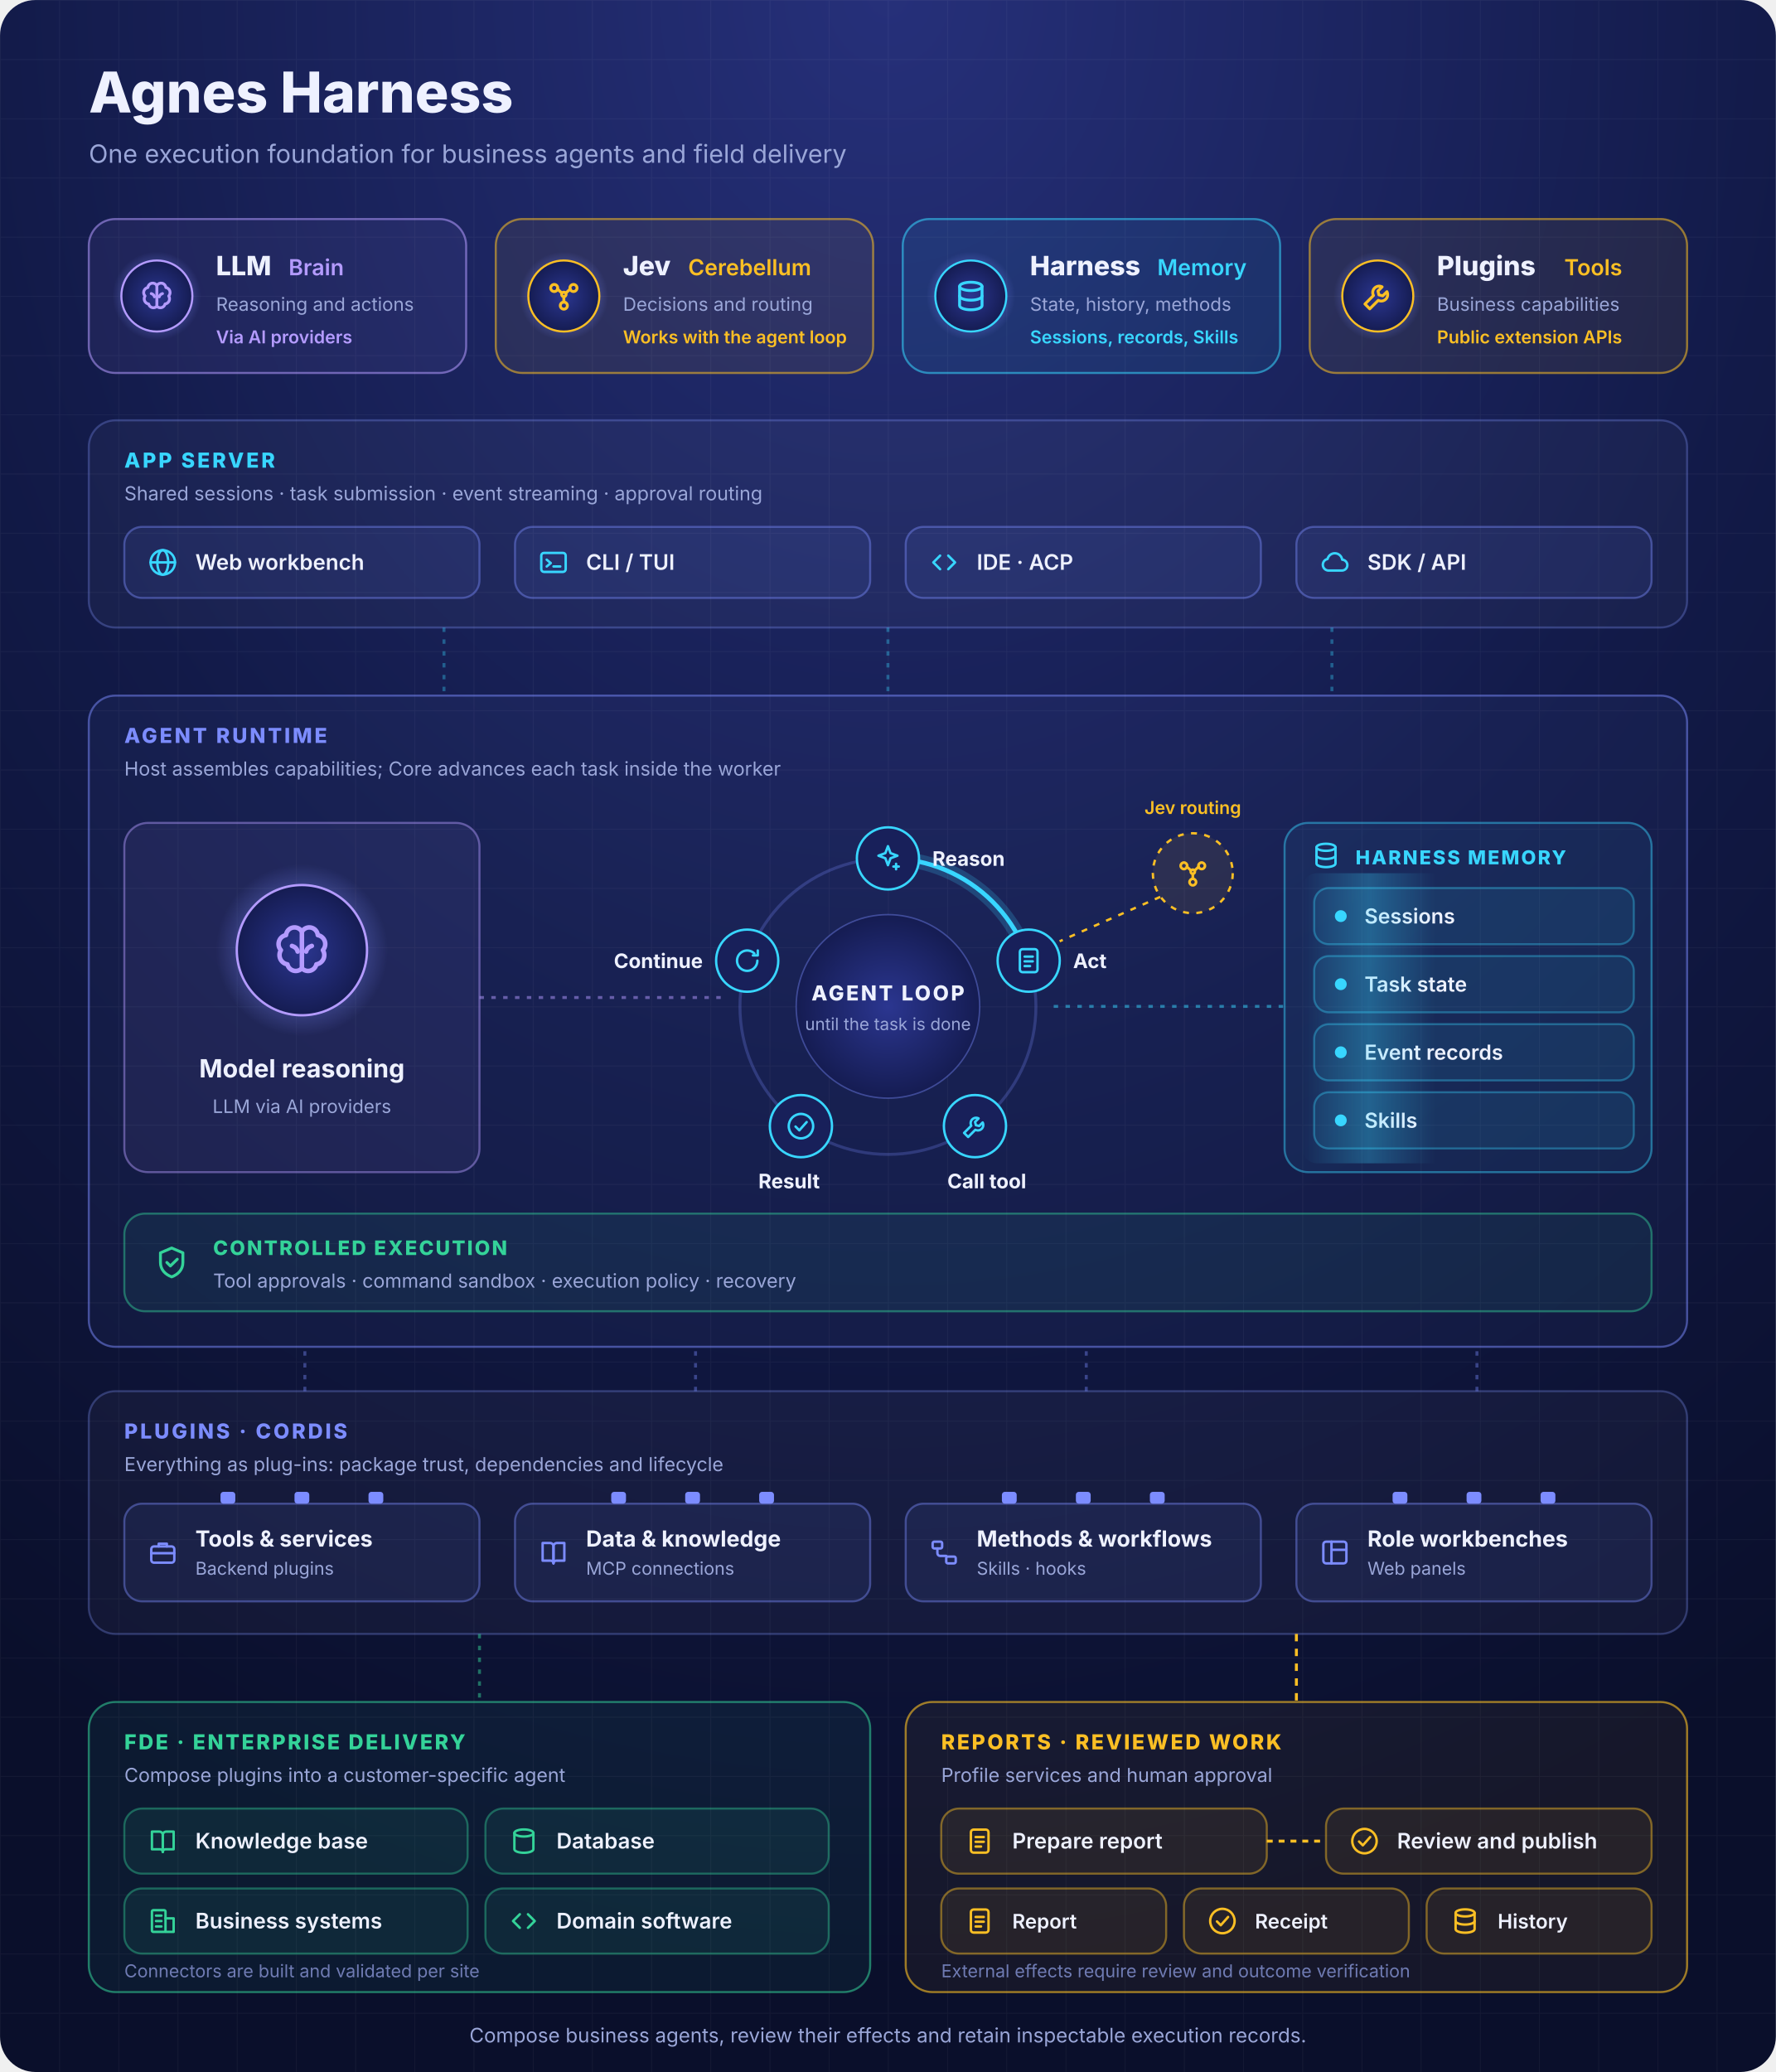
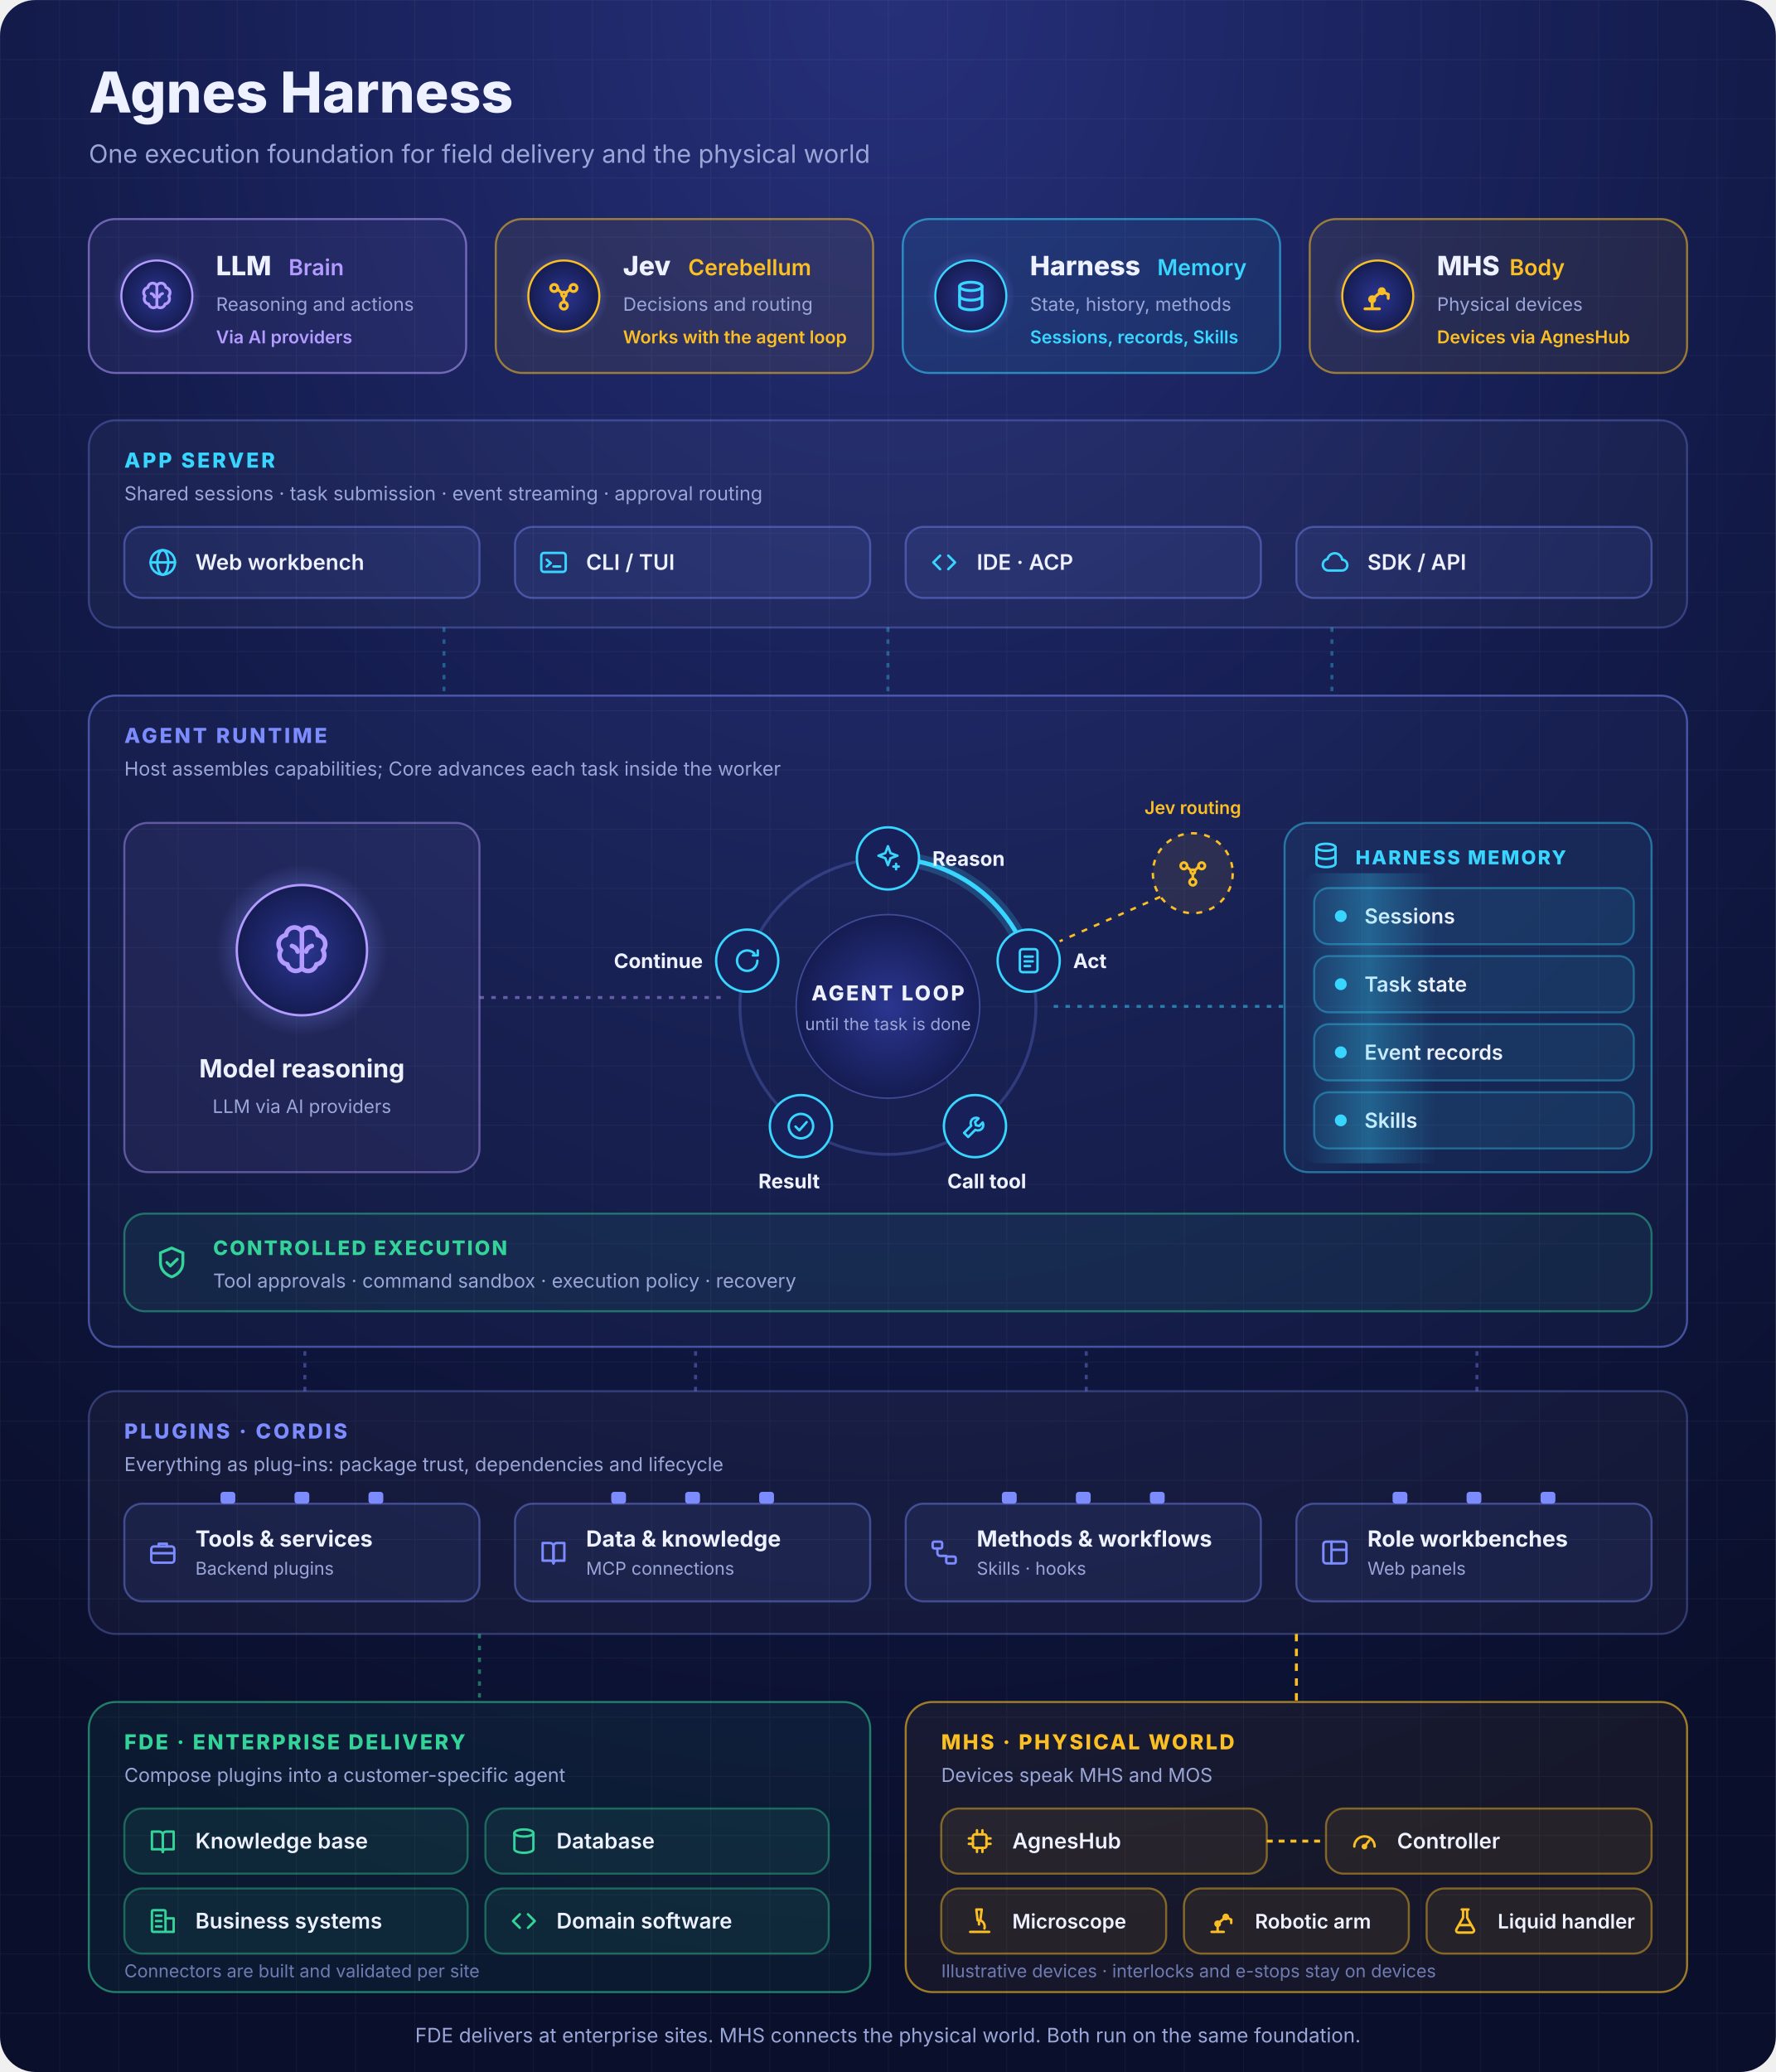
<svg xmlns="http://www.w3.org/2000/svg" width="1200" height="1400" viewBox="0 0 1200 1400" role="img" aria-labelledby="title description" xml:lang="en">
  <defs>
    <radialGradient id="bg" cx="50%" cy="0%" r="95%">
      <stop offset="0" stop-color="#26307a" />
      <stop offset=".55" stop-color="#121a48" />
      <stop offset="1" stop-color="#0a0f2b" />
    </radialGradient>
    <radialGradient id="halo">
      <stop offset="0" stop-color="#7c8cff" stop-opacity=".9" />
      <stop offset="1" stop-color="#7c8cff" stop-opacity="0" />
    </radialGradient>
    <radialGradient id="core">
      <stop offset="0" stop-color="#2b3690" />
      <stop offset="1" stop-color="#151c52" />
    </radialGradient>
    <linearGradient id="sweepGrad" x1="0" x2="1">
      <stop offset="0" stop-color="#38d6ff" stop-opacity="0" />
      <stop offset=".5" stop-color="#38d6ff" stop-opacity=".28" />
      <stop offset="1" stop-color="#38d6ff" stop-opacity="0" />
    </linearGradient>
    <pattern id="grid" width="40" height="40" patternUnits="userSpaceOnUse">
      <path d="M40 0H0V40" fill="none" stroke="rgba(255,255,255,0.045)" stroke-width="1" />
    </pattern>
    <clipPath id="memclip">
      <rect x="880" y="590" width="232" height="196" rx="10" />
    </clipPath>
    <style>.beat{opacity:0;animation:beat 12s ease-in-out infinite}@keyframes beat{0%,100%{opacity:0}4%{opacity:1}13%{opacity:0}}.pulse{animation:pulse 2.6s ease-in-out infinite}@keyframes pulse{0%,100%{opacity:.35}50%{opacity:.9}}.march{animation:march 1.4s linear infinite}@keyframes march{to{stroke-dashoffset:-28}}.spin{transform-box:fill-box;transform-origin:center;animation:spin 9s linear infinite}@keyframes spin{to{transform:rotate(360deg)}}.comet{animation:comet 6s linear infinite}@keyframes comet{to{stroke-dashoffset:-628.3}}.sweep{animation:sweep 3.6s ease-in-out infinite}@keyframes sweep{0%{transform:translateX(-90px)}60%,100%{transform:translateX(330px)}}.pin{animation:pin 12s ease-in-out infinite}@keyframes pin{0%,46%,62%,100%{opacity:.35}50%{opacity:1}}@media (prefers-reduced-motion:reduce){*{animation:none!important}.motion{display:none}}</style>
  </defs>
  <rect width="1200" height="1400" rx="24" fill="url(#bg)" />
  <rect width="1200" height="1400" rx="24" fill="url(#grid)" />
  <g font-family="Inter, -apple-system, Segoe UI, PingFang SC, Microsoft YaHei, Arial, sans-serif">
    <text x="60" y="76" font-size="38" font-weight="800" fill="#eef1ff">Agnes Harness</text>
-     <text x="60" y="110" font-size="17" font-weight="400" fill="#9aa6d8">One execution foundation for business agents and field delivery</text>
+     <text x="60" y="110" font-size="17" font-weight="400" fill="#9aa6d8">One execution foundation for field delivery and the physical world</text>
    <rect x="60" y="148" width="255" height="104" rx="18" fill="rgba(180,155,255,0.07)" stroke="rgba(180,155,255,0.55)" stroke-width="1.4" />
    <circle cx="106" cy="200" r="30" fill="url(#halo)" class="pulse" style="animation-delay:0s" />
    <circle cx="106" cy="200" r="24" fill="url(#core)" stroke="#b49bff" stroke-width="1.4" />
    <g transform="translate(93 187) scale(1.083333)" fill="none" stroke="#b49bff" stroke-width="1.8" stroke-linecap="round" stroke-linejoin="round">
      <path d="M12 5.5a3 3 0 0 0-5.6 1.2A3.2 3.2 0 0 0 4.6 12a3.3 3.3 0 0 0 2.3 5 3 3 0 0 0 5.1 1.4z" />
      <path d="M12 5.5a3 3 0 0 1 5.6 1.2 3.2 3.2 0 0 1 1.8 5.3 3.3 3.3 0 0 1-2.3 5A3 3 0 0 1 12 18.4" />
      <path d="M8.5 10.5c1 .3 1.8 1 2 2M15.5 10.5c-1 .3-1.8 1-2 2" />
    </g>
    <text x="146" y="186" font-size="18" font-weight="800" fill="#eef1ff">LLM</text>
    <text x="195" y="186" font-size="15" font-weight="600" fill="#b49bff">Brain</text>
    <text x="146" y="210" font-size="12.5" font-weight="400" fill="#9aa6d8">Reasoning and actions</text>
    <text x="146" y="232" font-size="12" font-weight="600" fill="#b49bff">Via AI providers</text>
    <rect x="335" y="148" width="255" height="104" rx="18" fill="rgba(251,191,36,0.07)" stroke="rgba(251,191,36,0.55)" stroke-width="1.4" />
    <circle cx="381" cy="200" r="30" fill="url(#halo)" class="pulse" style="animation-delay:0.6s" />
    <circle cx="381" cy="200" r="24" fill="url(#core)" stroke="#fbbf24" stroke-width="1.4" />
    <g transform="translate(368 187) scale(1.083333)" fill="none" stroke="#fbbf24" stroke-width="1.8" stroke-linecap="round" stroke-linejoin="round">
      <circle cx="6" cy="7" r="2.2" />
      <circle cx="18" cy="7" r="2.2" />
      <circle cx="12" cy="18" r="2.2" />
      <circle cx="12" cy="11" r="1.4" />
      <path d="M8 7.6l2.8 2.6M16 7.6l-2.8 2.6M12 12.4v3.4" />
    </g>
    <text x="421" y="186" font-size="18" font-weight="800" fill="#eef1ff">Jev</text>
    <text x="465" y="186" font-size="15" font-weight="600" fill="#fbbf24">Cerebellum</text>
    <text x="421" y="210" font-size="12.5" font-weight="400" fill="#9aa6d8">Decisions and routing</text>
    <text x="421" y="232" font-size="12" font-weight="600" fill="#fbbf24">Works with the agent loop</text>
    <rect x="610" y="148" width="255" height="104" rx="18" fill="rgba(56,214,255,0.07)" stroke="rgba(56,214,255,0.55)" stroke-width="1.4" />
    <circle cx="656" cy="200" r="30" fill="url(#halo)" class="pulse" style="animation-delay:1.2s" />
    <circle cx="656" cy="200" r="24" fill="url(#core)" stroke="#38d6ff" stroke-width="1.4" />
    <g transform="translate(643 187) scale(1.083333)" fill="none" stroke="#38d6ff" stroke-width="1.8" stroke-linecap="round" stroke-linejoin="round">
      <ellipse cx="12" cy="6" rx="7" ry="2.6" />
      <path d="M5 6v12c0 1.4 3.1 2.6 7 2.6s7-1.2 7-2.6V6" />
      <path d="M5 12c0 1.4 3.1 2.6 7 2.6s7-1.2 7-2.6" />
    </g>
    <text x="696" y="186" font-size="18" font-weight="800" fill="#eef1ff">Harness</text>
    <text x="782" y="186" font-size="15" font-weight="600" fill="#38d6ff">Memory</text>
    <text x="696" y="210" font-size="12.5" font-weight="400" fill="#9aa6d8">State, history, methods</text>
    <text x="696" y="232" font-size="12" font-weight="600" fill="#38d6ff">Sessions, records, Skills</text>
    <rect x="885" y="148" width="255" height="104" rx="18" fill="rgba(251,191,36,0.07)" stroke="rgba(251,191,36,0.55)" stroke-width="1.4" />
    <circle cx="931" cy="200" r="30" fill="url(#halo)" class="pulse" style="animation-delay:1.8s" />
    <circle cx="931" cy="200" r="24" fill="url(#core)" stroke="#fbbf24" stroke-width="1.4" />
    <g transform="translate(918 187) scale(1.083333)" fill="none" stroke="#fbbf24" stroke-width="1.8" stroke-linecap="round" stroke-linejoin="round">
-       <path d="M14.7 6.3a4 4 0 0 0-5.4 5.4L4 17l3 3 5.3-5.3a4 4 0 0 0 5.4-5.4l-2.6 2.6-2.4-.6-.6-2.4z" />
-     </g>
-     <text x="971" y="186" font-size="18" font-weight="800" fill="#eef1ff">Plugins</text>
-     <text x="1057" y="186" font-size="15" font-weight="600" fill="#fbbf24">Tools</text>
-     <text x="971" y="210" font-size="12.5" font-weight="400" fill="#9aa6d8">Business capabilities</text>
-     <text x="971" y="232" font-size="12" font-weight="600" fill="#fbbf24">Public extension APIs</text>
+       <path d="M4 20h9M8.5 20v-6l6-5 4 2" />
+       <circle cx="8.5" cy="14" r="1.6" />
+       <circle cx="14.5" cy="9" r="1.6" />
+       <path d="M18.5 11v2.5" />
+     </g>
+     <text x="971" y="186" font-size="18" font-weight="800" fill="#eef1ff">MHS</text>
+     <text x="1020" y="186" font-size="15" font-weight="600" fill="#fbbf24">Body</text>
+     <text x="971" y="210" font-size="12.5" font-weight="400" fill="#9aa6d8">Physical devices</text>
+     <text x="971" y="232" font-size="12" font-weight="600" fill="#fbbf24">Devices via AgnesHub</text>
    <rect x="60" y="284" width="1080" height="140" rx="18" fill="rgba(255,255,255,0.035)" stroke="rgba(132,150,255,0.30)" stroke-width="1.4" />
    <text x="84" y="316" font-size="14" font-weight="800" fill="#38d6ff" letter-spacing="1.6">APP SERVER</text>
    <text x="84" y="338" font-size="13" font-weight="400" fill="#9aa6d8">Shared sessions · task submission · event streaming · approval routing</text>
    <rect x="84" y="356" width="240" height="48" rx="12" fill="rgba(124,140,255,0.08)" stroke="rgba(124,140,255,0.42)" stroke-width="1.4" />
    <g transform="translate(99 369) scale(0.9166667)" fill="none" stroke="#38d6ff" stroke-width="1.8" stroke-linecap="round" stroke-linejoin="round">
      <circle cx="12" cy="12" r="9" />
      <ellipse cx="12" cy="12" rx="4" ry="9" />
      <path d="M3 12h18" />
    </g>
    <text x="132" y="385" font-size="14.5" font-weight="600" fill="#eef1ff">Web workbench</text>
    <rect x="348" y="356" width="240" height="48" rx="12" fill="rgba(124,140,255,0.08)" stroke="rgba(124,140,255,0.42)" stroke-width="1.4" />
    <g transform="translate(363 369) scale(0.9166667)" fill="none" stroke="#38d6ff" stroke-width="1.8" stroke-linecap="round" stroke-linejoin="round">
      <rect x="3" y="5" width="18" height="14" rx="2" />
      <path d="M7 10l3 2.5L7 15M12 15h5" />
    </g>
    <text x="396" y="385" font-size="14.5" font-weight="600" fill="#eef1ff">CLI / TUI</text>
    <rect x="612" y="356" width="240" height="48" rx="12" fill="rgba(124,140,255,0.08)" stroke="rgba(124,140,255,0.42)" stroke-width="1.4" />
    <g transform="translate(627 369) scale(0.9166667)" fill="none" stroke="#38d6ff" stroke-width="1.8" stroke-linecap="round" stroke-linejoin="round">
      <path d="M9 7l-5 5 5 5M15 7l5 5-5 5" />
    </g>
    <text x="660" y="385" font-size="14.5" font-weight="600" fill="#eef1ff">IDE · ACP</text>
    <rect x="876" y="356" width="240" height="48" rx="12" fill="rgba(124,140,255,0.08)" stroke="rgba(124,140,255,0.42)" stroke-width="1.4" />
    <g transform="translate(891 369) scale(0.9166667)" fill="none" stroke="#38d6ff" stroke-width="1.8" stroke-linecap="round" stroke-linejoin="round">
      <path d="M7 18h10a4 4 0 0 0 .4-8A5.5 5.5 0 0 0 6.6 9.5 4.3 4.3 0 0 0 7 18z" />
    </g>
    <text x="924" y="385" font-size="14.5" font-weight="600" fill="#eef1ff">SDK / API</text>
    <g class="beat" style="animation-delay:0s" fill="none" stroke="#38d6ff">
      <rect x="84" y="356" width="1032" height="48" rx="12" stroke-width="9" stroke-opacity=".22" />
      <rect x="84" y="356" width="1032" height="48" rx="12" stroke-width="2.4" />
    </g>
    <path d="M 300 424 V 470" stroke="rgba(56,214,255,0.35)" stroke-width="2" stroke-dasharray="3 5" />
    <g class="motion" fill="#38d6ff" opacity="0">
      <circle r="9.36" opacity=".22" />
      <circle r="3.6" />
      <animateMotion path="M 300 424 V 470" dur="1.6s" begin="0.4s" repeatCount="indefinite" />
      <animate attributeName="opacity" values="0;1;1;0" keyTimes="0;.12;.85;1" dur="1.6s" begin="0.4s" repeatCount="indefinite" />
    </g>
    <path d="M 600 424 V 470" stroke="rgba(56,214,255,0.35)" stroke-width="2" stroke-dasharray="3 5" />
    <g class="motion" fill="#38d6ff" opacity="0">
      <circle r="9.36" opacity=".22" />
      <circle r="3.6" />
      <animateMotion path="M 600 424 V 470" dur="1.6s" begin="0.8s" repeatCount="indefinite" />
      <animate attributeName="opacity" values="0;1;1;0" keyTimes="0;.12;.85;1" dur="1.6s" begin="0.8s" repeatCount="indefinite" />
    </g>
    <path d="M 900 424 V 470" stroke="rgba(56,214,255,0.35)" stroke-width="2" stroke-dasharray="3 5" />
    <g class="motion" fill="#38d6ff" opacity="0">
      <circle r="9.36" opacity=".22" />
      <circle r="3.6" />
      <animateMotion path="M 900 424 V 470" dur="1.6s" begin="1.2s" repeatCount="indefinite" />
      <animate attributeName="opacity" values="0;1;1;0" keyTimes="0;.12;.85;1" dur="1.6s" begin="1.2s" repeatCount="indefinite" />
    </g>
    <rect x="60" y="470" width="1080" height="440" rx="18" fill="rgba(124,140,255,0.05)" stroke="rgba(124,140,255,0.5)" stroke-width="1.4" />
    <text x="84" y="502" font-size="14" font-weight="800" fill="#7c8cff" letter-spacing="1.6">AGENT RUNTIME</text>
    <text x="84" y="524" font-size="13" font-weight="400" fill="#9aa6d8">Host assembles capabilities; Core advances each task inside the worker</text>
    <rect x="84" y="556" width="240" height="236" rx="16" fill="rgba(180,155,255,0.07)" stroke="rgba(180,155,255,0.45)" stroke-width="1.4" />
    <circle cx="204" cy="642" r="58" fill="url(#halo)" class="pulse" />
    <circle cx="204" cy="642" r="44" fill="url(#core)" stroke="#b49bff" stroke-width="1.6" />
    <g transform="translate(181 619) scale(1.916667)" fill="none" stroke="#b49bff" stroke-width="1.6" stroke-linecap="round" stroke-linejoin="round">
      <path d="M12 5.5a3 3 0 0 0-5.6 1.2A3.2 3.2 0 0 0 4.6 12a3.3 3.3 0 0 0 2.3 5 3 3 0 0 0 5.1 1.4z" />
      <path d="M12 5.5a3 3 0 0 1 5.6 1.2 3.2 3.2 0 0 1 1.8 5.3 3.3 3.3 0 0 1-2.3 5A3 3 0 0 1 12 18.4" />
      <path d="M8.5 10.5c1 .3 1.8 1 2 2M15.5 10.5c-1 .3-1.8 1-2 2" />
    </g>
    <text x="204" y="728" font-size="17" font-weight="700" fill="#eef1ff" text-anchor="middle">Model reasoning</text>
    <text x="204" y="752" font-size="12.5" font-weight="400" fill="#9aa6d8" text-anchor="middle">LLM via AI providers</text>
    <path d="M 324 674 H 488" stroke="rgba(180,155,255,0.5)" stroke-width="2" stroke-dasharray="3 5" />
    <circle cx="600" cy="680" r="100" fill="none" stroke="rgba(124,140,255,0.25)" stroke-width="2" />
    <g fill="none" stroke="#38d6ff" stroke-linecap="round" stroke-dasharray="110 518.3" transform="rotate(-90 600 680)">
      <circle cx="600" cy="680" r="100" stroke-width="10" stroke-opacity=".2" class="comet" />
      <circle cx="600" cy="680" r="100" stroke-width="3" class="comet" />
    </g>
    <circle cx="600" cy="680" r="62" fill="url(#core)" stroke="rgba(124,140,255,0.4)" />
    <text x="600" y="676" font-size="14" font-weight="800" fill="#eef1ff" text-anchor="middle" letter-spacing="1.4">AGENT LOOP</text>
    <text x="600" y="696" font-size="11.5" font-weight="400" fill="#9aa6d8" text-anchor="middle">until the task is done</text>
    <circle cx="600.0" cy="580.0" r="21" fill="#18205a" stroke="#38d6ff" stroke-width="1.6" />
    <g transform="translate(589 569) scale(0.9166667)" fill="none" stroke="#38d6ff" stroke-width="1.8" stroke-linecap="round" stroke-linejoin="round">
      <path d="M12 3l1.9 5.1L19 10l-5.1 1.9L12 17l-1.9-5.1L5 10l5.1-1.9z" />
      <path d="M18 16v4M16 18h4" />
    </g>
    <text x="630.0" y="585.0" font-size="13.5" font-weight="650" fill="#eef1ff" text-anchor="start">Reason</text>
    <circle cx="695.1" cy="649.1" r="21" fill="#18205a" stroke="#38d6ff" stroke-width="1.6" />
    <g transform="translate(684.1057 638.0983) scale(0.9166667)" fill="none" stroke="#38d6ff" stroke-width="1.8" stroke-linecap="round" stroke-linejoin="round">
      <rect x="5.5" y="3.5" width="13" height="17" rx="2" />
      <path d="M9 9h6M9 12.5h6M9 16h4" />
    </g>
    <text x="725.1" y="654.1" font-size="13.5" font-weight="650" fill="#eef1ff" text-anchor="start">Act</text>
    <circle cx="658.8" cy="760.9" r="21" fill="#18205a" stroke="#38d6ff" stroke-width="1.6" />
    <g transform="translate(647.7785 749.9017) scale(0.9166667)" fill="none" stroke="#38d6ff" stroke-width="1.8" stroke-linecap="round" stroke-linejoin="round">
      <path d="M14.7 6.3a4 4 0 0 0-5.4 5.4L4 17l3 3 5.3-5.3a4 4 0 0 0 5.4-5.4l-2.6 2.6-2.4-.6-.6-2.4z" />
    </g>
    <text x="666.8" y="802.9" font-size="13.5" font-weight="650" fill="#eef1ff" text-anchor="middle">Call tool</text>
    <circle cx="541.2" cy="760.9" r="21" fill="#18205a" stroke="#38d6ff" stroke-width="1.6" />
    <g transform="translate(530.2215 749.9017) scale(0.9166667)" fill="none" stroke="#38d6ff" stroke-width="1.8" stroke-linecap="round" stroke-linejoin="round">
      <circle cx="12" cy="12" r="9" />
      <path d="M8 12.3l2.8 2.8L16.2 9" />
    </g>
    <text x="533.2" y="802.9" font-size="13.5" font-weight="650" fill="#eef1ff" text-anchor="middle">Result</text>
    <circle cx="504.9" cy="649.1" r="21" fill="#18205a" stroke="#38d6ff" stroke-width="1.6" />
    <g transform="translate(493.8943 638.0983) scale(0.9166667)" fill="none" stroke="#38d6ff" stroke-width="1.8" stroke-linecap="round" stroke-linejoin="round">
      <path d="M19.5 12a7.5 7.5 0 1 1-2.2-5.3" />
      <path d="M19.8 4.5v3.6h-3.6" />
    </g>
    <text x="474.9" y="654.1" font-size="13.5" font-weight="650" fill="#eef1ff" text-anchor="end">Continue</text>
    <g class="motion" fill="#ffffff" opacity="0">
      <circle r="11.7" opacity=".22" />
      <circle r="4.5" />
      <animateMotion path="M 600 580 A 100 100 0 0 1 600 780 A 100 100 0 0 1 600 580" dur="6s" begin="0s" repeatCount="indefinite" />
      <animate attributeName="opacity" values="0;1;1;0" keyTimes="0;.12;.85;1" dur="6s" begin="0s" repeatCount="indefinite" />
    </g>
    <circle cx="806" cy="590" r="27" fill="rgba(251,191,36,0.08)" stroke="#fbbf24" stroke-width="1.6" stroke-dasharray="4 5" class="spin" />
    <g transform="translate(794 578) scale(1)" fill="none" stroke="#fbbf24" stroke-width="1.8" stroke-linecap="round" stroke-linejoin="round">
      <circle cx="6" cy="7" r="2.2" />
      <circle cx="18" cy="7" r="2.2" />
      <circle cx="12" cy="18" r="2.2" />
      <circle cx="12" cy="11" r="1.4" />
      <path d="M8 7.6l2.8 2.6M16 7.6l-2.8 2.6M12 12.4v3.4" />
    </g>
    <text x="806" y="550" font-size="12" font-weight="600" fill="#fbbf24" text-anchor="middle">Jev routing</text>
    <path d="M 784 606 L 716 636" stroke="#fbbf24" stroke-width="1.6" stroke-dasharray="4 5" class="march" fill="none" />
    <rect x="868" y="556" width="248" height="236" rx="16" fill="rgba(56,214,255,0.06)" stroke="rgba(56,214,255,0.45)" stroke-width="1.4" />
    <g transform="translate(885 567) scale(0.9166667)" fill="none" stroke="#38d6ff" stroke-width="1.8" stroke-linecap="round" stroke-linejoin="round">
      <ellipse cx="12" cy="6" rx="7" ry="2.6" />
      <path d="M5 6v12c0 1.4 3.1 2.6 7 2.6s7-1.2 7-2.6V6" />
      <path d="M5 12c0 1.4 3.1 2.6 7 2.6s7-1.2 7-2.6" />
    </g>
    <text x="916" y="584" font-size="13" font-weight="800" fill="#38d6ff" letter-spacing="1.2">HARNESS MEMORY</text>
    <rect x="888" y="600" width="216" height="38" rx="10" fill="rgba(56,214,255,0.08)" stroke="rgba(56,214,255,0.35)" stroke-width="1.4" />
    <circle cx="906" cy="619" r="4" fill="#38d6ff" class="pulse" style="animation-delay:0s" />
    <text x="922" y="624" font-size="14" font-weight="600" fill="#eef1ff">Sessions</text>
    <rect x="888" y="646" width="216" height="38" rx="10" fill="rgba(56,214,255,0.08)" stroke="rgba(56,214,255,0.35)" stroke-width="1.4" />
    <circle cx="906" cy="665" r="4" fill="#38d6ff" class="pulse" style="animation-delay:0.4s" />
    <text x="922" y="670" font-size="14" font-weight="600" fill="#eef1ff">Task state</text>
    <rect x="888" y="692" width="216" height="38" rx="10" fill="rgba(56,214,255,0.08)" stroke="rgba(56,214,255,0.35)" stroke-width="1.4" />
    <circle cx="906" cy="711" r="4" fill="#38d6ff" class="pulse" style="animation-delay:0.8s" />
    <text x="922" y="716" font-size="14" font-weight="600" fill="#eef1ff">Event records</text>
    <rect x="888" y="738" width="216" height="38" rx="10" fill="rgba(56,214,255,0.08)" stroke="rgba(56,214,255,0.35)" stroke-width="1.4" />
    <circle cx="906" cy="757" r="4" fill="#38d6ff" class="pulse" style="animation-delay:1.2s" />
    <text x="922" y="762" font-size="14" font-weight="600" fill="#eef1ff">Skills</text>
    <g clip-path="url(#memclip)">
      <rect class="sweep" x="880" y="590" width="90" height="196" fill="url(#sweepGrad)" />
    </g>
    <path d="M 712 680 H 868" stroke="rgba(56,214,255,0.5)" stroke-width="2" stroke-dasharray="3 5" />
    <rect x="84" y="820" width="1032" height="66" rx="14" fill="rgba(52,211,153,0.07)" stroke="rgba(52,211,153,0.45)" stroke-width="1.4" />
    <g transform="translate(103 840) scale(1.083333)" fill="none" stroke="#34d399" stroke-width="1.8" stroke-linecap="round" stroke-linejoin="round">
      <path d="M12 3l7 3v6c0 4.5-3 7.5-7 9-4-1.5-7-4.5-7-9V6z" />
      <path d="M9 12l2.2 2.2L15.5 10" />
    </g>
    <text x="144" y="848" font-size="13.5" font-weight="800" fill="#34d399" letter-spacing="1.2">CONTROLLED EXECUTION</text>
    <text x="144" y="870" font-size="13" font-weight="400" fill="#9aa6d8">Tool approvals · command sandbox · execution policy · recovery</text>
    <g class="beat" style="animation-delay:2.4s" fill="none" stroke="#b49bff">
      <rect x="84" y="556" width="240" height="236" rx="16" stroke-width="9" stroke-opacity=".22" />
      <rect x="84" y="556" width="240" height="236" rx="16" stroke-width="2.4" />
    </g>
    <g class="beat" style="animation-delay:3.4s" fill="none" stroke="#38d6ff">
      <rect x="868" y="556" width="248" height="236" rx="16" stroke-width="9" stroke-opacity=".22" />
      <rect x="868" y="556" width="248" height="236" rx="16" stroke-width="2.4" />
    </g>
    <g class="beat" style="animation-delay:4.4s" fill="none" stroke="#34d399">
      <rect x="84" y="820" width="1032" height="66" rx="14" stroke-width="9" stroke-opacity=".22" />
      <rect x="84" y="820" width="1032" height="66" rx="14" stroke-width="2.4" />
    </g>
    <path d="M 206 940 V 910" stroke="rgba(124,140,255,0.4)" stroke-width="2" stroke-dasharray="3 5" />
    <g class="motion" fill="#7c8cff" opacity="0">
      <circle r="8.84" opacity=".22" />
      <circle r="3.4" />
      <animateMotion path="M 206 960 V 910" dur="1.4s" begin="6s" repeatCount="indefinite" />
      <animate attributeName="opacity" values="0;1;1;0" keyTimes="0;.12;.85;1" dur="1.4s" begin="6s" repeatCount="indefinite" />
    </g>
    <path d="M 470 940 V 910" stroke="rgba(124,140,255,0.4)" stroke-width="2" stroke-dasharray="3 5" />
    <g class="motion" fill="#7c8cff" opacity="0">
      <circle r="8.84" opacity=".22" />
      <circle r="3.4" />
      <animateMotion path="M 470 960 V 910" dur="1.4s" begin="6.3s" repeatCount="indefinite" />
      <animate attributeName="opacity" values="0;1;1;0" keyTimes="0;.12;.85;1" dur="1.4s" begin="6.3s" repeatCount="indefinite" />
    </g>
    <path d="M 734 940 V 910" stroke="rgba(124,140,255,0.4)" stroke-width="2" stroke-dasharray="3 5" />
    <g class="motion" fill="#7c8cff" opacity="0">
      <circle r="8.84" opacity=".22" />
      <circle r="3.4" />
      <animateMotion path="M 734 960 V 910" dur="1.4s" begin="6.6s" repeatCount="indefinite" />
      <animate attributeName="opacity" values="0;1;1;0" keyTimes="0;.12;.85;1" dur="1.4s" begin="6.6s" repeatCount="indefinite" />
    </g>
    <path d="M 998 940 V 910" stroke="rgba(124,140,255,0.4)" stroke-width="2" stroke-dasharray="3 5" />
    <g class="motion" fill="#7c8cff" opacity="0">
      <circle r="8.84" opacity=".22" />
      <circle r="3.4" />
      <animateMotion path="M 998 960 V 910" dur="1.4s" begin="6.9s" repeatCount="indefinite" />
      <animate attributeName="opacity" values="0;1;1;0" keyTimes="0;.12;.85;1" dur="1.4s" begin="6.9s" repeatCount="indefinite" />
    </g>
    <rect x="60" y="940" width="1080" height="164" rx="18" fill="rgba(255,255,255,0.035)" stroke="rgba(132,150,255,0.30)" stroke-width="1.4" />
    <text x="84" y="972" font-size="14" font-weight="800" fill="#7c8cff" letter-spacing="1.6">PLUGINS · CORDIS</text>
    <text x="84" y="994" font-size="13" font-weight="400" fill="#9aa6d8">Everything as plug-ins: package trust, dependencies and lifecycle</text>
    <rect x="149" y="1008" width="10" height="8" rx="2" fill="#7c8cff" class="pin" style="animation-delay:0s" />
    <rect x="199" y="1008" width="10" height="8" rx="2" fill="#7c8cff" class="pin" style="animation-delay:0s" />
    <rect x="249" y="1008" width="10" height="8" rx="2" fill="#7c8cff" class="pin" style="animation-delay:0s" />
    <rect x="84" y="1016" width="240" height="66" rx="12" fill="rgba(124,140,255,0.08)" stroke="rgba(124,140,255,0.42)" stroke-width="1.4" />
    <g transform="translate(99 1038) scale(0.9166667)" fill="none" stroke="#7c8cff" stroke-width="1.8" stroke-linecap="round" stroke-linejoin="round">
      <rect x="3.5" y="7.5" width="17" height="12" rx="2" />
      <path d="M9 7.5V5.5h6v2M3.5 12.5h17" />
    </g>
    <text x="132" y="1045" font-size="15" font-weight="650" fill="#eef1ff">Tools &amp; services</text>
    <text x="132" y="1064" font-size="12" font-weight="400" fill="#9aa6d8">Backend plugins</text>
    <rect x="413" y="1008" width="10" height="8" rx="2" fill="#7c8cff" class="pin" style="animation-delay:0.15s" />
    <rect x="463" y="1008" width="10" height="8" rx="2" fill="#7c8cff" class="pin" style="animation-delay:0.15s" />
    <rect x="513" y="1008" width="10" height="8" rx="2" fill="#7c8cff" class="pin" style="animation-delay:0.15s" />
    <rect x="348" y="1016" width="240" height="66" rx="12" fill="rgba(124,140,255,0.08)" stroke="rgba(124,140,255,0.42)" stroke-width="1.4" />
    <g transform="translate(363 1038) scale(0.9166667)" fill="none" stroke="#7c8cff" stroke-width="1.8" stroke-linecap="round" stroke-linejoin="round">
      <path d="M4 5h5.5A2.5 2.5 0 0 1 12 7.5V20a2 2 0 0 0-2-2H4z" />
      <path d="M20 5h-5.5A2.5 2.5 0 0 0 12 7.5V20a2 2 0 0 1 2-2h6z" />
    </g>
    <text x="396" y="1045" font-size="15" font-weight="650" fill="#eef1ff">Data &amp; knowledge</text>
    <text x="396" y="1064" font-size="12" font-weight="400" fill="#9aa6d8">MCP connections</text>
    <rect x="677" y="1008" width="10" height="8" rx="2" fill="#7c8cff" class="pin" style="animation-delay:0.3s" />
    <rect x="727" y="1008" width="10" height="8" rx="2" fill="#7c8cff" class="pin" style="animation-delay:0.3s" />
    <rect x="777" y="1008" width="10" height="8" rx="2" fill="#7c8cff" class="pin" style="animation-delay:0.3s" />
    <rect x="612" y="1016" width="240" height="66" rx="12" fill="rgba(124,140,255,0.08)" stroke="rgba(124,140,255,0.42)" stroke-width="1.4" />
    <g transform="translate(627 1038) scale(0.9166667)" fill="none" stroke="#7c8cff" stroke-width="1.8" stroke-linecap="round" stroke-linejoin="round">
      <rect x="3.5" y="4" width="7" height="5" rx="1.2" />
      <rect x="13.5" y="15" width="7" height="5" rx="1.2" />
      <path d="M7 9v3.5a2 2 0 0 0 2 2h4.5" />
    </g>
    <text x="660" y="1045" font-size="15" font-weight="650" fill="#eef1ff">Methods &amp; workflows</text>
    <text x="660" y="1064" font-size="12" font-weight="400" fill="#9aa6d8">Skills · hooks</text>
    <rect x="941" y="1008" width="10" height="8" rx="2" fill="#7c8cff" class="pin" style="animation-delay:0.45s" />
    <rect x="991" y="1008" width="10" height="8" rx="2" fill="#7c8cff" class="pin" style="animation-delay:0.45s" />
    <rect x="1041" y="1008" width="10" height="8" rx="2" fill="#7c8cff" class="pin" style="animation-delay:0.45s" />
    <rect x="876" y="1016" width="240" height="66" rx="12" fill="rgba(124,140,255,0.08)" stroke="rgba(124,140,255,0.42)" stroke-width="1.4" />
    <g transform="translate(891 1038) scale(0.9166667)" fill="none" stroke="#7c8cff" stroke-width="1.8" stroke-linecap="round" stroke-linejoin="round">
      <rect x="3.5" y="4" width="17" height="16" rx="2" />
      <path d="M9.5 4v16M9.5 10h11" />
    </g>
    <text x="924" y="1045" font-size="15" font-weight="650" fill="#eef1ff">Role workbenches</text>
    <text x="924" y="1064" font-size="12" font-weight="400" fill="#9aa6d8">Web panels</text>
    <g class="beat" style="animation-delay:6s" fill="none" stroke="#7c8cff">
      <rect x="84" y="1016" width="1032" height="66" rx="12" stroke-width="9" stroke-opacity=".22" />
      <rect x="84" y="1016" width="1032" height="66" rx="12" stroke-width="2.4" />
    </g>
    <path d="M 324 1104 V 1150" stroke="rgba(52,211,153,0.5)" stroke-width="2" stroke-dasharray="3 5" />
    <g class="motion" fill="#34d399" opacity="0">
      <circle r="9.36" opacity=".22" />
      <circle r="3.6" />
      <animateMotion path="M 324 1104 V 1150" dur="1.4s" begin="7.6s" repeatCount="indefinite" />
      <animate attributeName="opacity" values="0;1;1;0" keyTimes="0;.12;.85;1" dur="1.4s" begin="7.6s" repeatCount="indefinite" />
    </g>
    <path d="M 876 1104 V 1150" stroke="#fbbf24" stroke-width="2" stroke-dasharray="5 5" class="march" />
    <g class="motion" fill="#fbbf24" opacity="0">
      <circle r="9.36" opacity=".22" />
      <circle r="3.6" />
      <animateMotion path="M 876 1104 V 1150" dur="1.4s" begin="8.2s" repeatCount="indefinite" />
      <animate attributeName="opacity" values="0;1;1;0" keyTimes="0;.12;.85;1" dur="1.4s" begin="8.2s" repeatCount="indefinite" />
    </g>
    <rect x="60" y="1150" width="528" height="196" rx="18" fill="rgba(52,211,153,0.06)" stroke="rgba(52,211,153,0.55)" stroke-width="1.4" />
    <text x="84" y="1182" font-size="14" font-weight="800" fill="#34d399" letter-spacing="1.4">FDE · ENTERPRISE DELIVERY</text>
    <text x="84" y="1204" font-size="13" font-weight="400" fill="#9aa6d8">Compose plugins into a customer-specific agent</text>
    <rect x="84" y="1222" width="232" height="44" rx="12" fill="rgba(52,211,153,0.08)" stroke="rgba(52,211,153,0.4)" stroke-width="1.4" />
    <g transform="translate(99 1233) scale(0.9166667)" fill="none" stroke="#34d399" stroke-width="1.8" stroke-linecap="round" stroke-linejoin="round">
      <path d="M4 5h5.5A2.5 2.5 0 0 1 12 7.5V20a2 2 0 0 0-2-2H4z" />
      <path d="M20 5h-5.5A2.5 2.5 0 0 0 12 7.5V20a2 2 0 0 1 2-2h6z" />
    </g>
    <text x="132" y="1249" font-size="14.5" font-weight="600" fill="#eef1ff">Knowledge base</text>
    <rect x="328" y="1222" width="232" height="44" rx="12" fill="rgba(52,211,153,0.08)" stroke="rgba(52,211,153,0.4)" stroke-width="1.4" />
    <g transform="translate(343 1233) scale(0.9166667)" fill="none" stroke="#34d399" stroke-width="1.8" stroke-linecap="round" stroke-linejoin="round">
      <ellipse cx="12" cy="6" rx="7" ry="2.6" />
      <path d="M5 6v12c0 1.4 3.1 2.6 7 2.6s7-1.2 7-2.6V6" />
    </g>
    <text x="376" y="1249" font-size="14.5" font-weight="600" fill="#eef1ff">Database</text>
    <rect x="84" y="1276" width="232" height="44" rx="12" fill="rgba(52,211,153,0.08)" stroke="rgba(52,211,153,0.4)" stroke-width="1.4" />
    <g transform="translate(99 1287) scale(0.9166667)" fill="none" stroke="#34d399" stroke-width="1.8" stroke-linecap="round" stroke-linejoin="round">
      <rect x="4" y="4" width="10" height="16" rx="1" />
      <path d="M14 10h6v10h-6M7 8h4M7 12h4M7 16h4" />
    </g>
    <text x="132" y="1303" font-size="14.5" font-weight="600" fill="#eef1ff">Business systems</text>
    <rect x="328" y="1276" width="232" height="44" rx="12" fill="rgba(52,211,153,0.08)" stroke="rgba(52,211,153,0.4)" stroke-width="1.4" />
    <g transform="translate(343 1287) scale(0.9166667)" fill="none" stroke="#34d399" stroke-width="1.8" stroke-linecap="round" stroke-linejoin="round">
      <path d="M9 7l-5 5 5 5M15 7l5 5-5 5" />
    </g>
    <text x="376" y="1303" font-size="14.5" font-weight="600" fill="#eef1ff">Domain software</text>
    <text x="84" y="1336" font-size="12" font-weight="400" fill="#6f7bb3">Connectors are built and validated per site</text>
    <rect x="612" y="1150" width="528" height="196" rx="18" fill="rgba(251,191,36,0.05)" stroke="rgba(251,191,36,0.6)" stroke-width="1.4" />
-     <text x="636" y="1182" font-size="14" font-weight="800" fill="#fbbf24" letter-spacing="1.4">REPORTS · REVIEWED WORK</text>
-     <text x="636" y="1204" font-size="13" font-weight="400" fill="#9aa6d8">Profile services and human approval</text>
+     <text x="636" y="1182" font-size="14" font-weight="800" fill="#fbbf24" letter-spacing="1.4">MHS · PHYSICAL WORLD</text>
+     <text x="636" y="1204" font-size="13" font-weight="400" fill="#9aa6d8">Devices speak MHS and MOS</text>
    <rect x="636" y="1222" width="220" height="44" rx="12" fill="rgba(251,191,36,0.07)" stroke="rgba(251,191,36,0.45)" stroke-width="1.4" />
    <g transform="translate(651 1233) scale(0.9166667)" fill="none" stroke="#fbbf24" stroke-width="1.8" stroke-linecap="round" stroke-linejoin="round">
-       <rect x="5.5" y="3.5" width="13" height="17" rx="2" />
-       <path d="M9 9h6M9 12.5h6M9 16h4" />
-     </g>
-     <text x="684" y="1249" font-size="14.5" font-weight="600" fill="#eef1ff">Prepare report</text>
+       <rect x="7" y="7" width="10" height="10" rx="1.6" />
+       <path d="M10 4v3M14 4v3M10 17v3M14 17v3M4 10h3M4 14h3M17 10h3M17 14h3" />
+     </g>
+     <text x="684" y="1249" font-size="14.5" font-weight="600" fill="#eef1ff">AgnesHub</text>
    <rect x="896" y="1222" width="220" height="44" rx="12" fill="rgba(251,191,36,0.07)" stroke="rgba(251,191,36,0.45)" stroke-width="1.4" />
    <g transform="translate(911 1233) scale(0.9166667)" fill="none" stroke="#fbbf24" stroke-width="1.8" stroke-linecap="round" stroke-linejoin="round">
-       <circle cx="12" cy="12" r="9" />
-       <path d="M8 12.3l2.8 2.8L16.2 9" />
-     </g>
-     <text x="944" y="1249" font-size="14.5" font-weight="600" fill="#eef1ff">Review and publish</text>
+       <path d="M4.5 16a7.5 7.5 0 1 1 15 0" />
+       <path d="M12 16l3.5-4.5" />
+       <circle cx="12" cy="16" r="1.2" />
+     </g>
+     <text x="944" y="1249" font-size="14.5" font-weight="600" fill="#eef1ff">Controller</text>
    <path d="M 856 1244 H 892" stroke="#fbbf24" stroke-width="2" stroke-dasharray="4 4" class="march" />
    <rect x="636" y="1276" width="152" height="44" rx="12" fill="rgba(251,191,36,0.07)" stroke="rgba(251,191,36,0.45)" stroke-width="1.4" />
    <g transform="translate(651 1287) scale(0.9166667)" fill="none" stroke="#fbbf24" stroke-width="1.8" stroke-linecap="round" stroke-linejoin="round">
-       <rect x="5.5" y="3.5" width="13" height="17" rx="2" />
-       <path d="M9 9h6M9 12.5h6M9 16h4" />
-     </g>
-     <text x="684" y="1303" font-size="13.5" font-weight="600" fill="#eef1ff">Report</text>
+       <path d="M9.5 3.5h4l-1 8h-2zM11.5 11.5v3M5 20h14M15.5 17.5a5 5 0 0 0-3-6" />
+     </g>
+     <text x="684" y="1303" font-size="13.5" font-weight="600" fill="#eef1ff">Microscope</text>
    <rect x="800" y="1276" width="152" height="44" rx="12" fill="rgba(251,191,36,0.07)" stroke="rgba(251,191,36,0.45)" stroke-width="1.4" />
    <g transform="translate(815 1287) scale(0.9166667)" fill="none" stroke="#fbbf24" stroke-width="1.8" stroke-linecap="round" stroke-linejoin="round">
-       <circle cx="12" cy="12" r="9" />
-       <path d="M8 12.3l2.8 2.8L16.2 9" />
-     </g>
-     <text x="848" y="1303" font-size="13.5" font-weight="600" fill="#eef1ff">Receipt</text>
+       <path d="M4 20h9M8.5 20v-6l6-5 4 2" />
+       <circle cx="8.5" cy="14" r="1.6" />
+       <circle cx="14.5" cy="9" r="1.6" />
+       <path d="M18.5 11v2.5" />
+     </g>
+     <text x="848" y="1303" font-size="13.5" font-weight="600" fill="#eef1ff">Robotic arm</text>
    <rect x="964" y="1276" width="152" height="44" rx="12" fill="rgba(251,191,36,0.07)" stroke="rgba(251,191,36,0.45)" stroke-width="1.4" />
    <g transform="translate(979 1287) scale(0.9166667)" fill="none" stroke="#fbbf24" stroke-width="1.8" stroke-linecap="round" stroke-linejoin="round">
-       <ellipse cx="12" cy="6" rx="7" ry="2.6" />
-       <path d="M5 6v12c0 1.4 3.1 2.6 7 2.6s7-1.2 7-2.6V6" />
-       <path d="M5 12c0 1.4 3.1 2.6 7 2.6s7-1.2 7-2.6" />
-     </g>
-     <text x="1012" y="1303" font-size="13.5" font-weight="600" fill="#eef1ff">History</text>
-     <text x="636" y="1336" font-size="12" font-weight="400" fill="#6f7bb3">External effects require review and outcome verification</text>
+       <path d="M9.5 3.5h5M10.5 3.5v6l-5 8.8a1.6 1.6 0 0 0 1.4 2.2h10.2a1.6 1.6 0 0 0 1.4-2.2l-5-8.8v-6" />
+       <path d="M7.6 15h8.8" />
+     </g>
+     <text x="1012" y="1303" font-size="13.5" font-weight="600" fill="#eef1ff">Liquid handler</text>
+     <text x="636" y="1336" font-size="12" font-weight="400" fill="#6f7bb3">Illustrative devices · interlocks and e-stops stay on devices</text>
    <g class="beat" style="animation-delay:8s" fill="none" stroke="#34d399">
      <rect x="60" y="1150" width="528" height="196" rx="18" stroke-width="9" stroke-opacity=".22" />
      <rect x="60" y="1150" width="528" height="196" rx="18" stroke-width="2.4" />
    </g>
    <g class="beat" style="animation-delay:8.6s" fill="none" stroke="#fbbf24">
      <rect x="612" y="1150" width="528" height="196" rx="18" stroke-width="9" stroke-opacity=".22" />
      <rect x="612" y="1150" width="528" height="196" rx="18" stroke-width="2.4" />
    </g>
-     <text x="600" y="1380" font-size="13.5" font-weight="400" fill="#9aa6d8" text-anchor="middle">Compose business agents, review their effects and retain inspectable execution records.</text>
+     <text x="600" y="1380" font-size="13.5" font-weight="400" fill="#9aa6d8" text-anchor="middle">FDE delivers at enterprise sites. MHS connects the physical world. Both run on the same foundation.</text>
  </g>
</svg>
